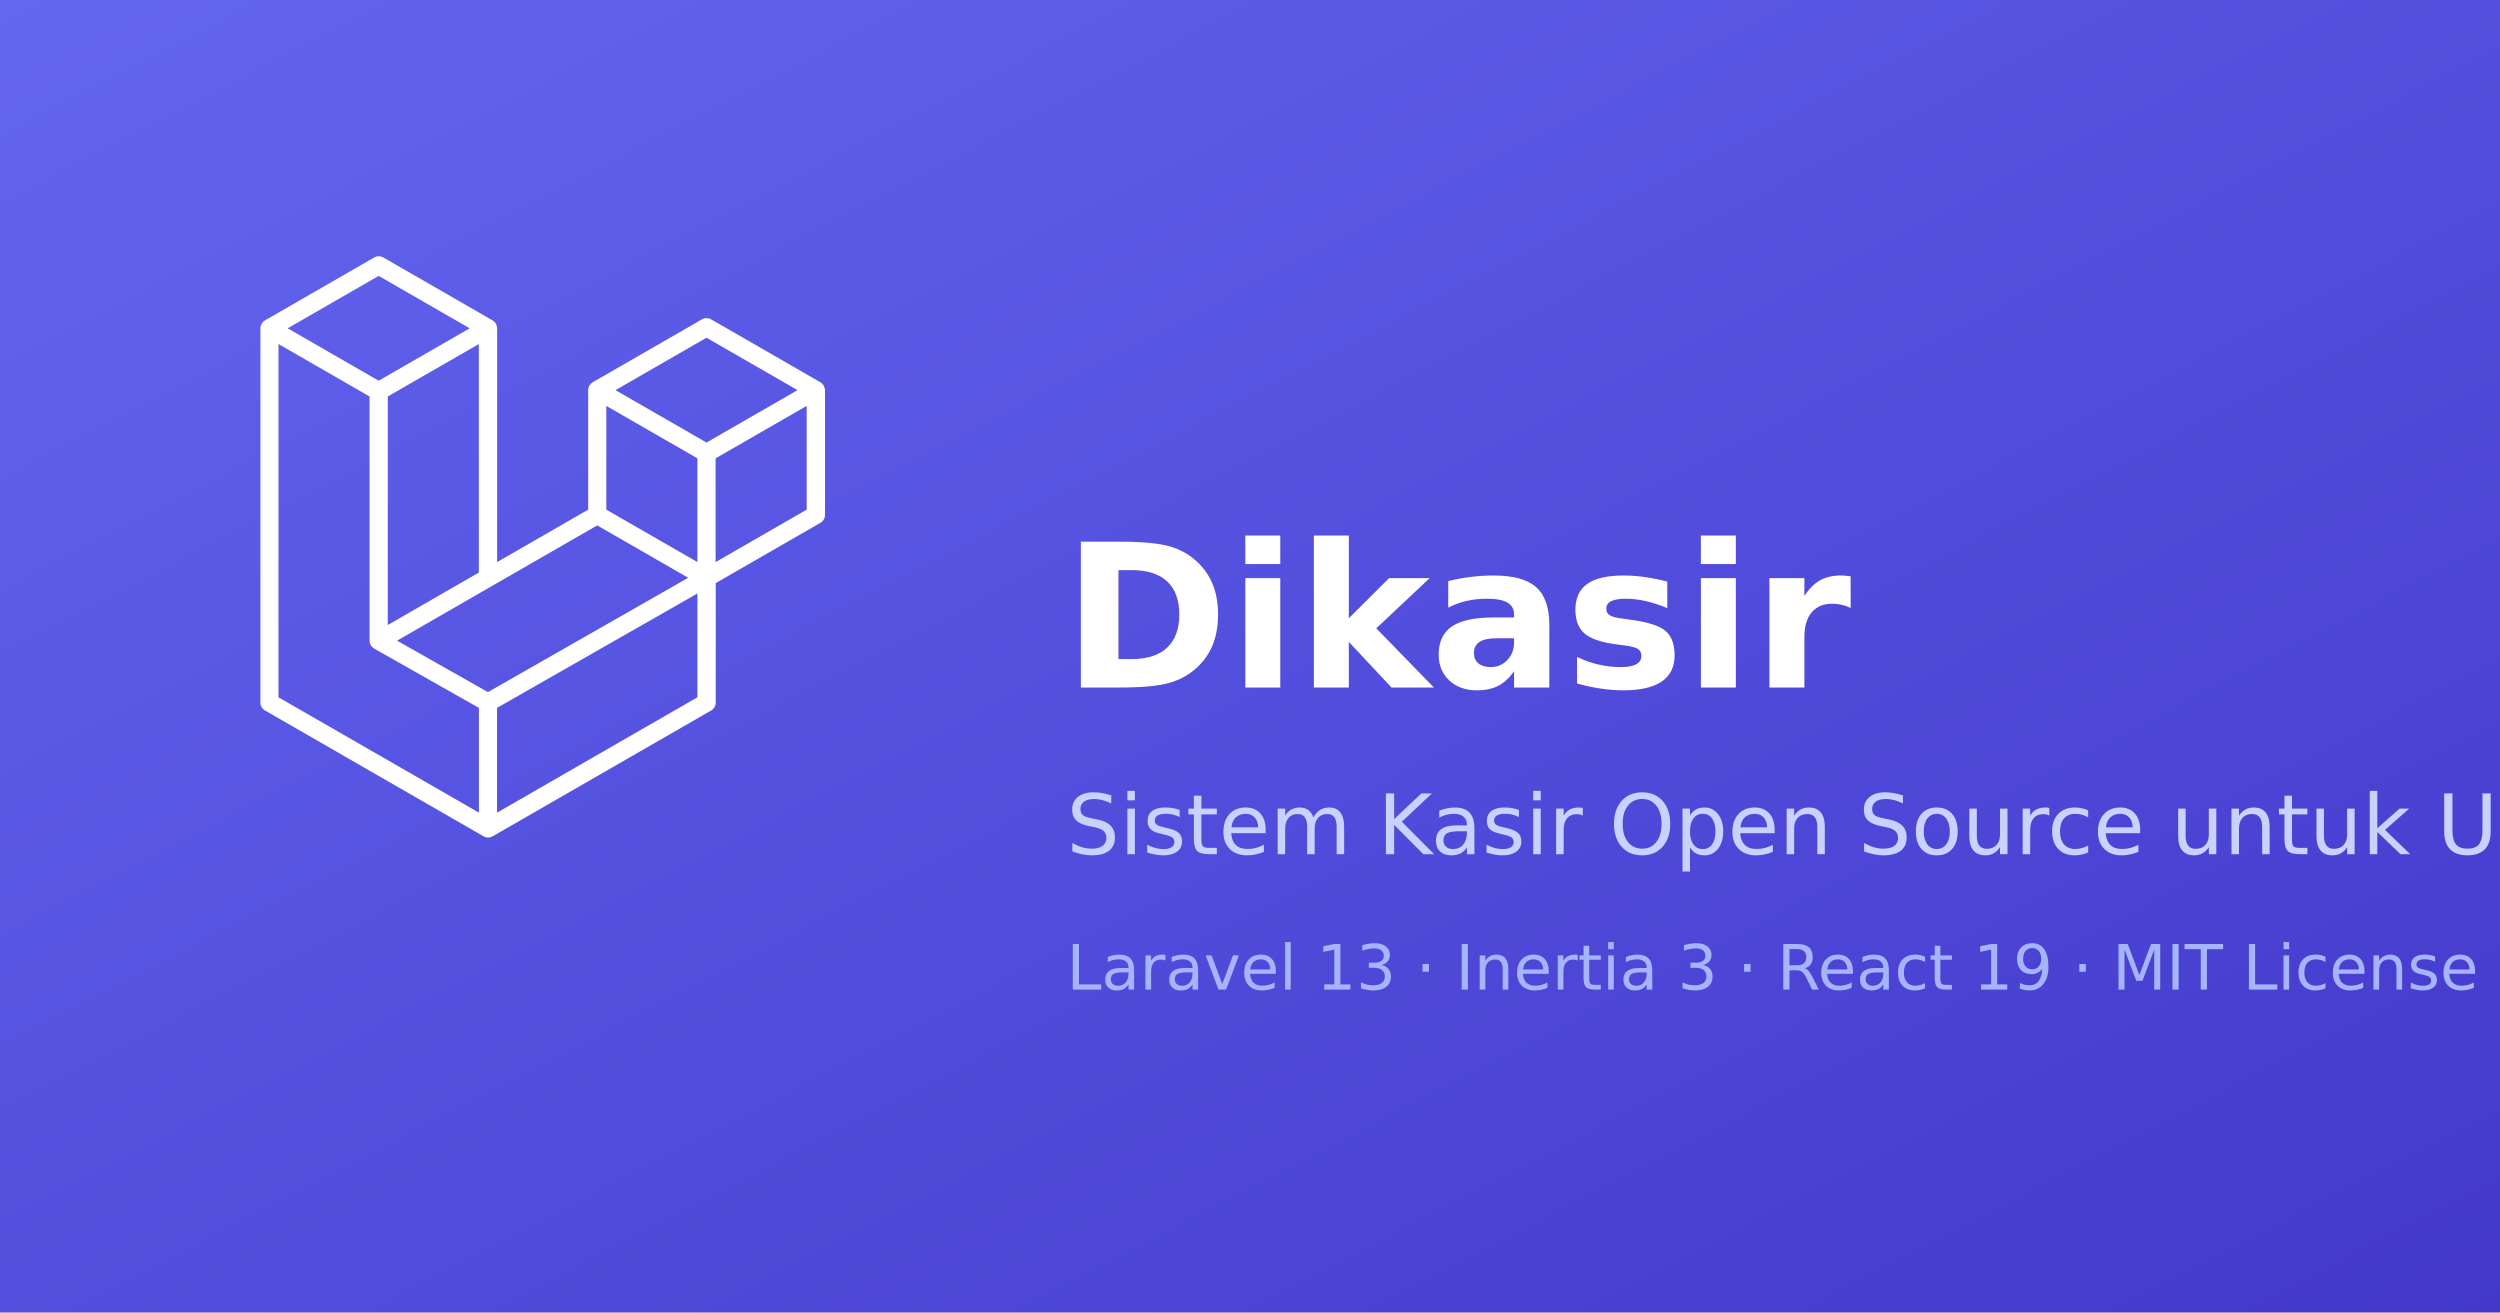
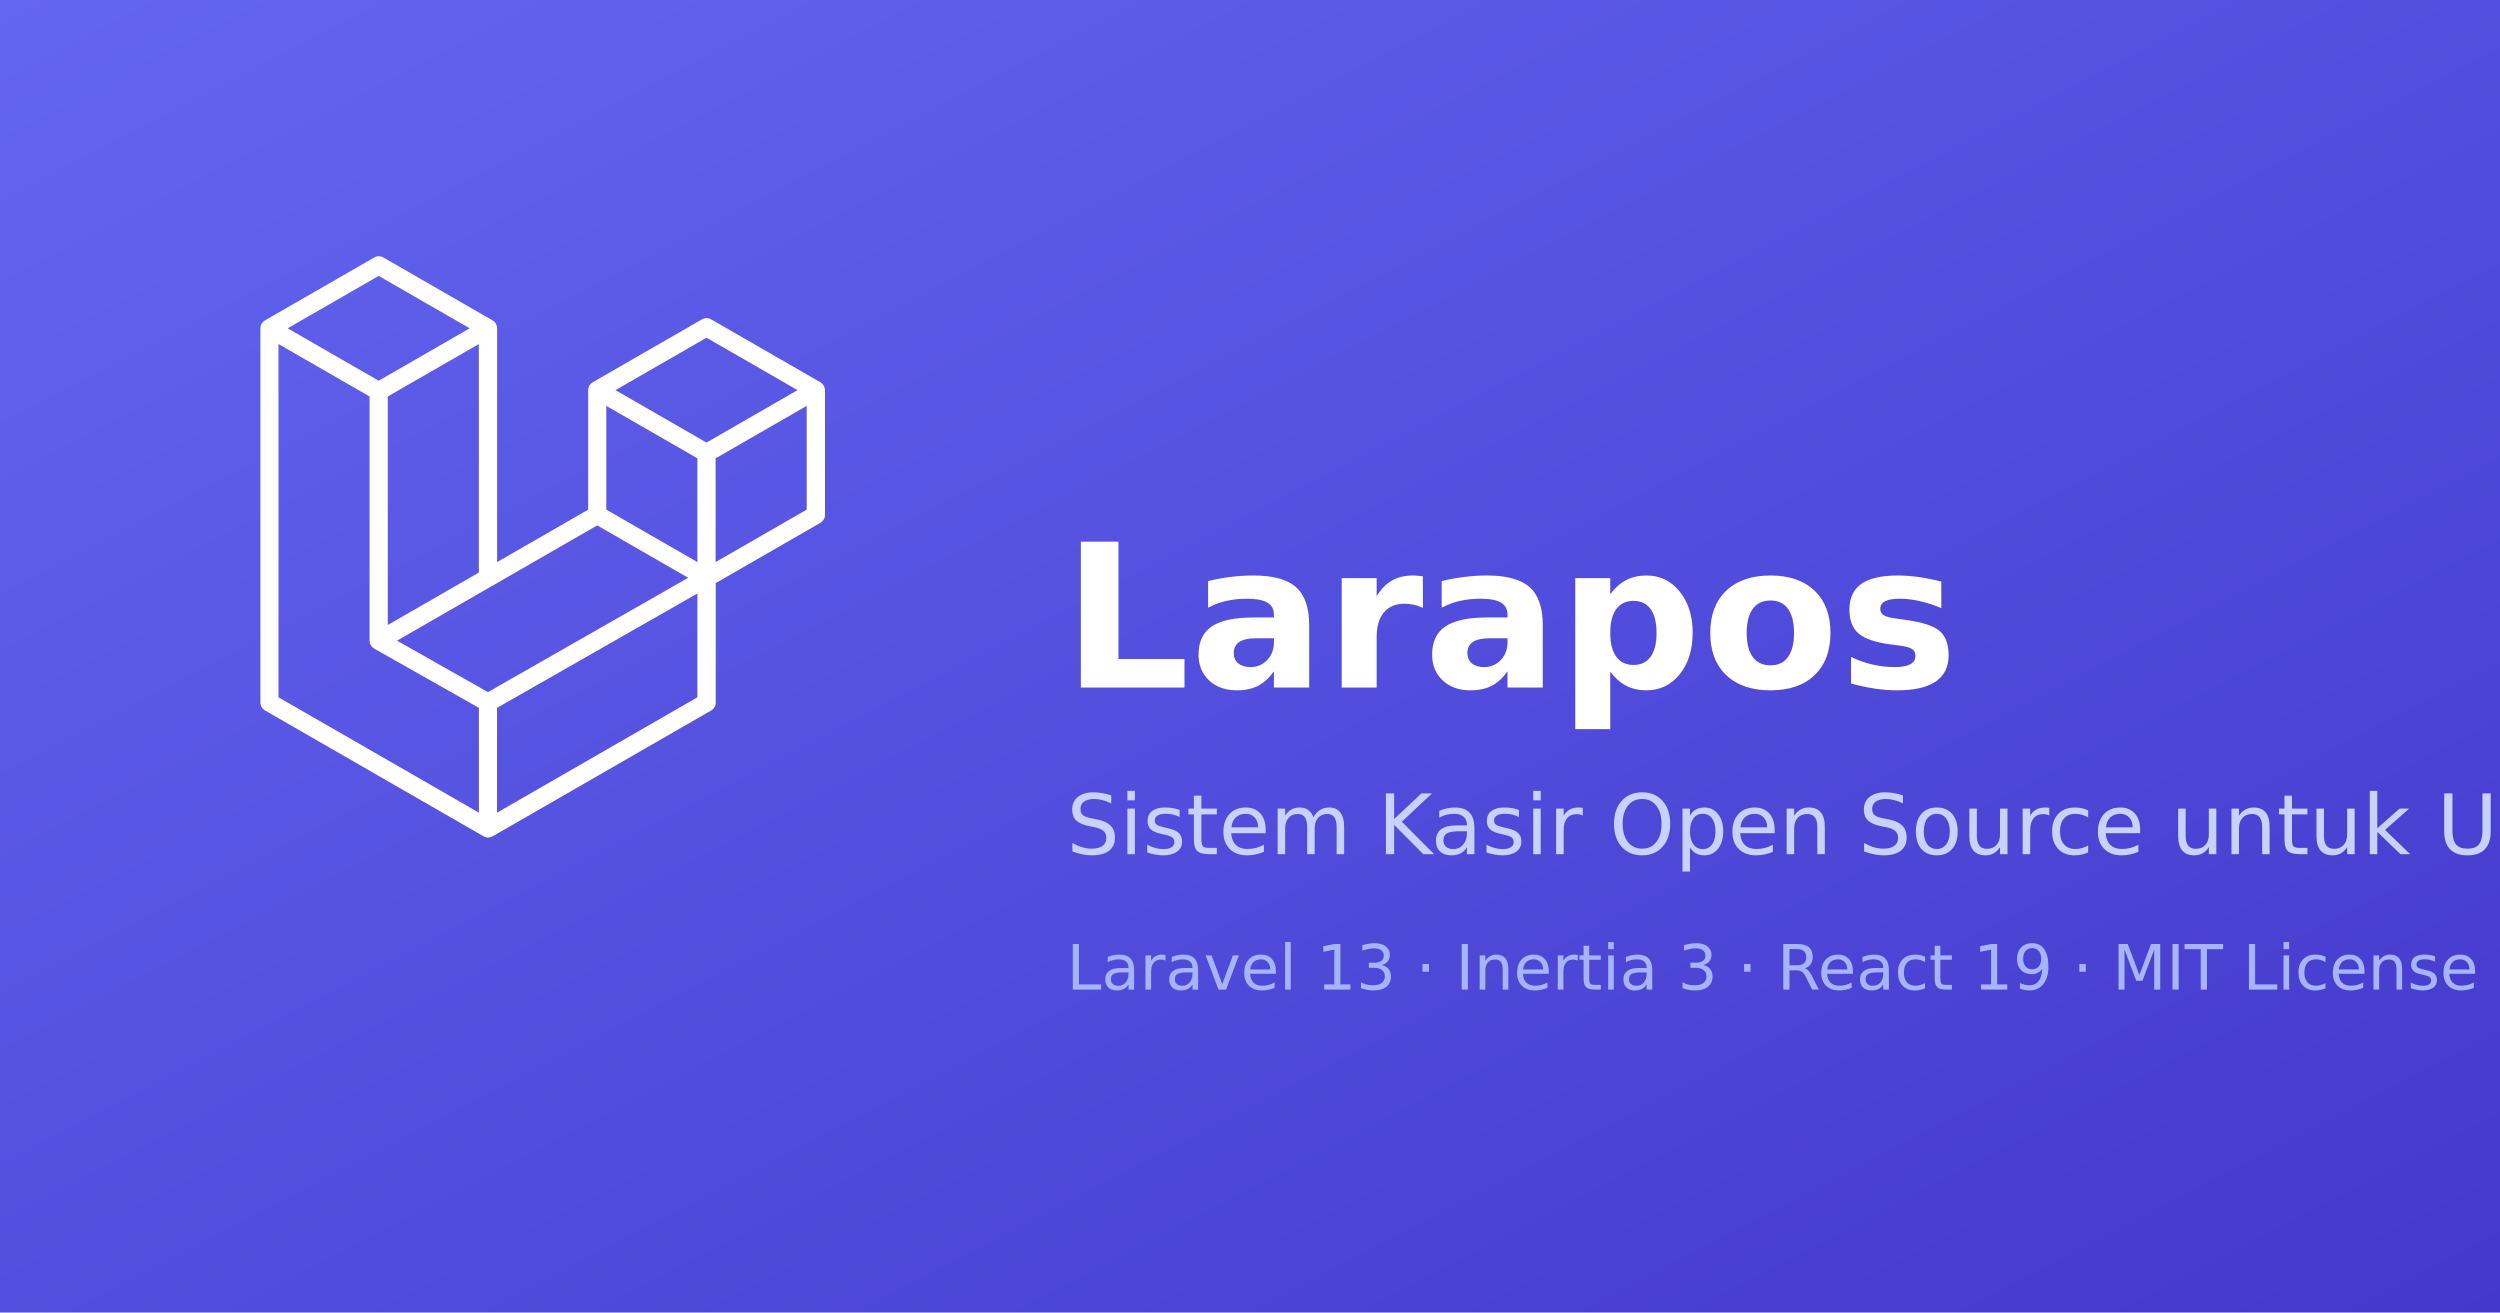
<svg xmlns="http://www.w3.org/2000/svg" width="1200" height="630" viewBox="0 0 1200 630">
  <defs>
    <linearGradient id="bg" x1="0" y1="0" x2="1" y2="1">
      <stop offset="0%" stop-color="#6366f1" />
      <stop offset="100%" stop-color="#4338ca" />
    </linearGradient>
  </defs>
  <rect width="1200" height="630" fill="url(#bg)" />
  <g transform="translate(90,105)">
    <path fill="#ffffff" d="M305.8 81.125C305.77 80.995 305.69 80.885 305.65 80.755C305.56 80.525 305.49 80.285 305.37 80.075C305.29 79.935 305.17 79.815 305.07 79.685C304.94 79.515 304.83 79.325 304.68 79.175C304.55 79.045 304.39 78.955 304.25 78.845C304.09 78.715 303.95 78.575 303.77 78.475L251.32 48.275C249.97 47.495 248.31 47.495 246.96 48.275L194.51 78.475C194.33 78.575 194.19 78.725 194.03 78.845C193.89 78.955 193.73 79.045 193.6 79.175C193.45 79.325 193.34 79.515 193.21 79.685C193.11 79.815 192.99 79.935 192.91 80.075C192.79 80.285 192.71 80.525 192.63 80.755C192.58 80.875 192.51 80.995 192.48 81.125C192.38 81.495 192.33 81.875 192.33 82.265V139.625L148.62 164.795V52.575C148.62 52.185 148.57 51.805 148.47 51.435C148.44 51.305 148.36 51.195 148.32 51.065C148.23 50.835 148.16 50.595 148.04 50.385C147.96 50.245 147.84 50.125 147.74 49.995C147.61 49.825 147.5 49.635 147.35 49.485C147.22 49.355 147.06 49.265 146.92 49.155C146.76 49.025 146.62 48.885 146.44 48.785L93.99 18.585C92.64 17.805 90.98 17.805 89.63 18.585L37.18 48.785C37 48.885 36.86 49.035 36.7 49.155C36.56 49.265 36.4 49.355 36.27 49.485C36.12 49.635 36.01 49.825 35.88 49.995C35.78 50.125 35.66 50.245 35.58 50.385C35.46 50.595 35.38 50.835 35.3 51.065C35.25 51.185 35.18 51.305 35.15 51.435C35.05 51.805 35 52.185 35 52.575V232.235C35 233.795 35.84 235.245 37.19 236.025L142.1 296.425C142.33 296.555 142.58 296.635 142.82 296.725C142.93 296.765 143.04 296.835 143.16 296.865C143.53 296.965 143.9 297.015 144.28 297.015C144.66 297.015 145.03 296.965 145.4 296.865C145.5 296.835 145.59 296.775 145.69 296.745C145.95 296.655 146.21 296.565 146.45 296.435L251.36 236.035C252.72 235.255 253.55 233.815 253.55 232.245V174.885L303.81 145.945C305.17 145.165 306 143.725 306 142.155V82.265C305.95 81.875 305.89 81.495 305.8 81.125ZM144.2 227.205L100.57 202.515L146.39 176.135L196.66 147.195L240.33 172.335L208.29 190.625L144.2 227.205ZM244.75 114.995V164.795L226.39 154.225L201.03 139.625V89.825L219.39 100.395L244.75 114.995ZM249.12 57.105L292.81 82.265L249.12 107.425L205.43 82.265L249.12 57.105ZM114.49 184.425L96.13 194.995V85.305L121.49 70.705L139.85 60.135V169.815L114.49 184.425ZM91.76 27.425L135.45 52.585L91.76 77.745L48.07 52.585L91.76 27.425ZM43.67 60.135L62.03 70.705L87.39 85.305V202.545V202.555V202.565C87.39 202.735 87.44 202.895 87.46 203.055C87.49 203.265 87.49 203.485 87.55 203.695V203.705C87.6 203.875 87.69 204.035 87.76 204.195C87.84 204.375 87.89 204.575 87.99 204.745C87.99 204.745 87.99 204.755 88 204.755C88.09 204.905 88.22 205.035 88.33 205.175C88.45 205.335 88.55 205.495 88.69 205.635L88.7 205.645C88.82 205.765 88.98 205.855 89.12 205.965C89.28 206.085 89.42 206.225 89.59 206.325C89.6 206.325 89.6 206.325 89.61 206.335C89.62 206.335 89.62 206.345 89.63 206.345L139.87 234.775V285.065L43.67 229.705V60.135ZM244.75 229.705L148.58 285.075V234.775L219.8 194.115L244.75 179.875V229.705ZM297.2 139.625L253.49 164.795V114.995L278.85 100.395L297.21 89.825V139.625H297.2Z" />
  </g>
-   <text x="510" y="330" font-family="DejaVu Sans, Arial, sans-serif" font-size="96" font-weight="bold" fill="#ffffff">Dikasir</text>
+   <text x="510" y="330" font-family="DejaVu Sans, Arial, sans-serif" font-size="96" font-weight="bold" fill="#ffffff">Larapos</text>
  <text x="512" y="410" font-family="DejaVu Sans, Arial, sans-serif" font-size="40" fill="#c7d2fe">Sistem Kasir Open Source untuk UMKM Indonesia</text>
  <text x="512" y="475" font-family="DejaVu Sans, Arial, sans-serif" font-size="30" fill="#a5b4fc">Laravel 13 · Inertia 3 · React 19 · MIT License</text>
</svg>
